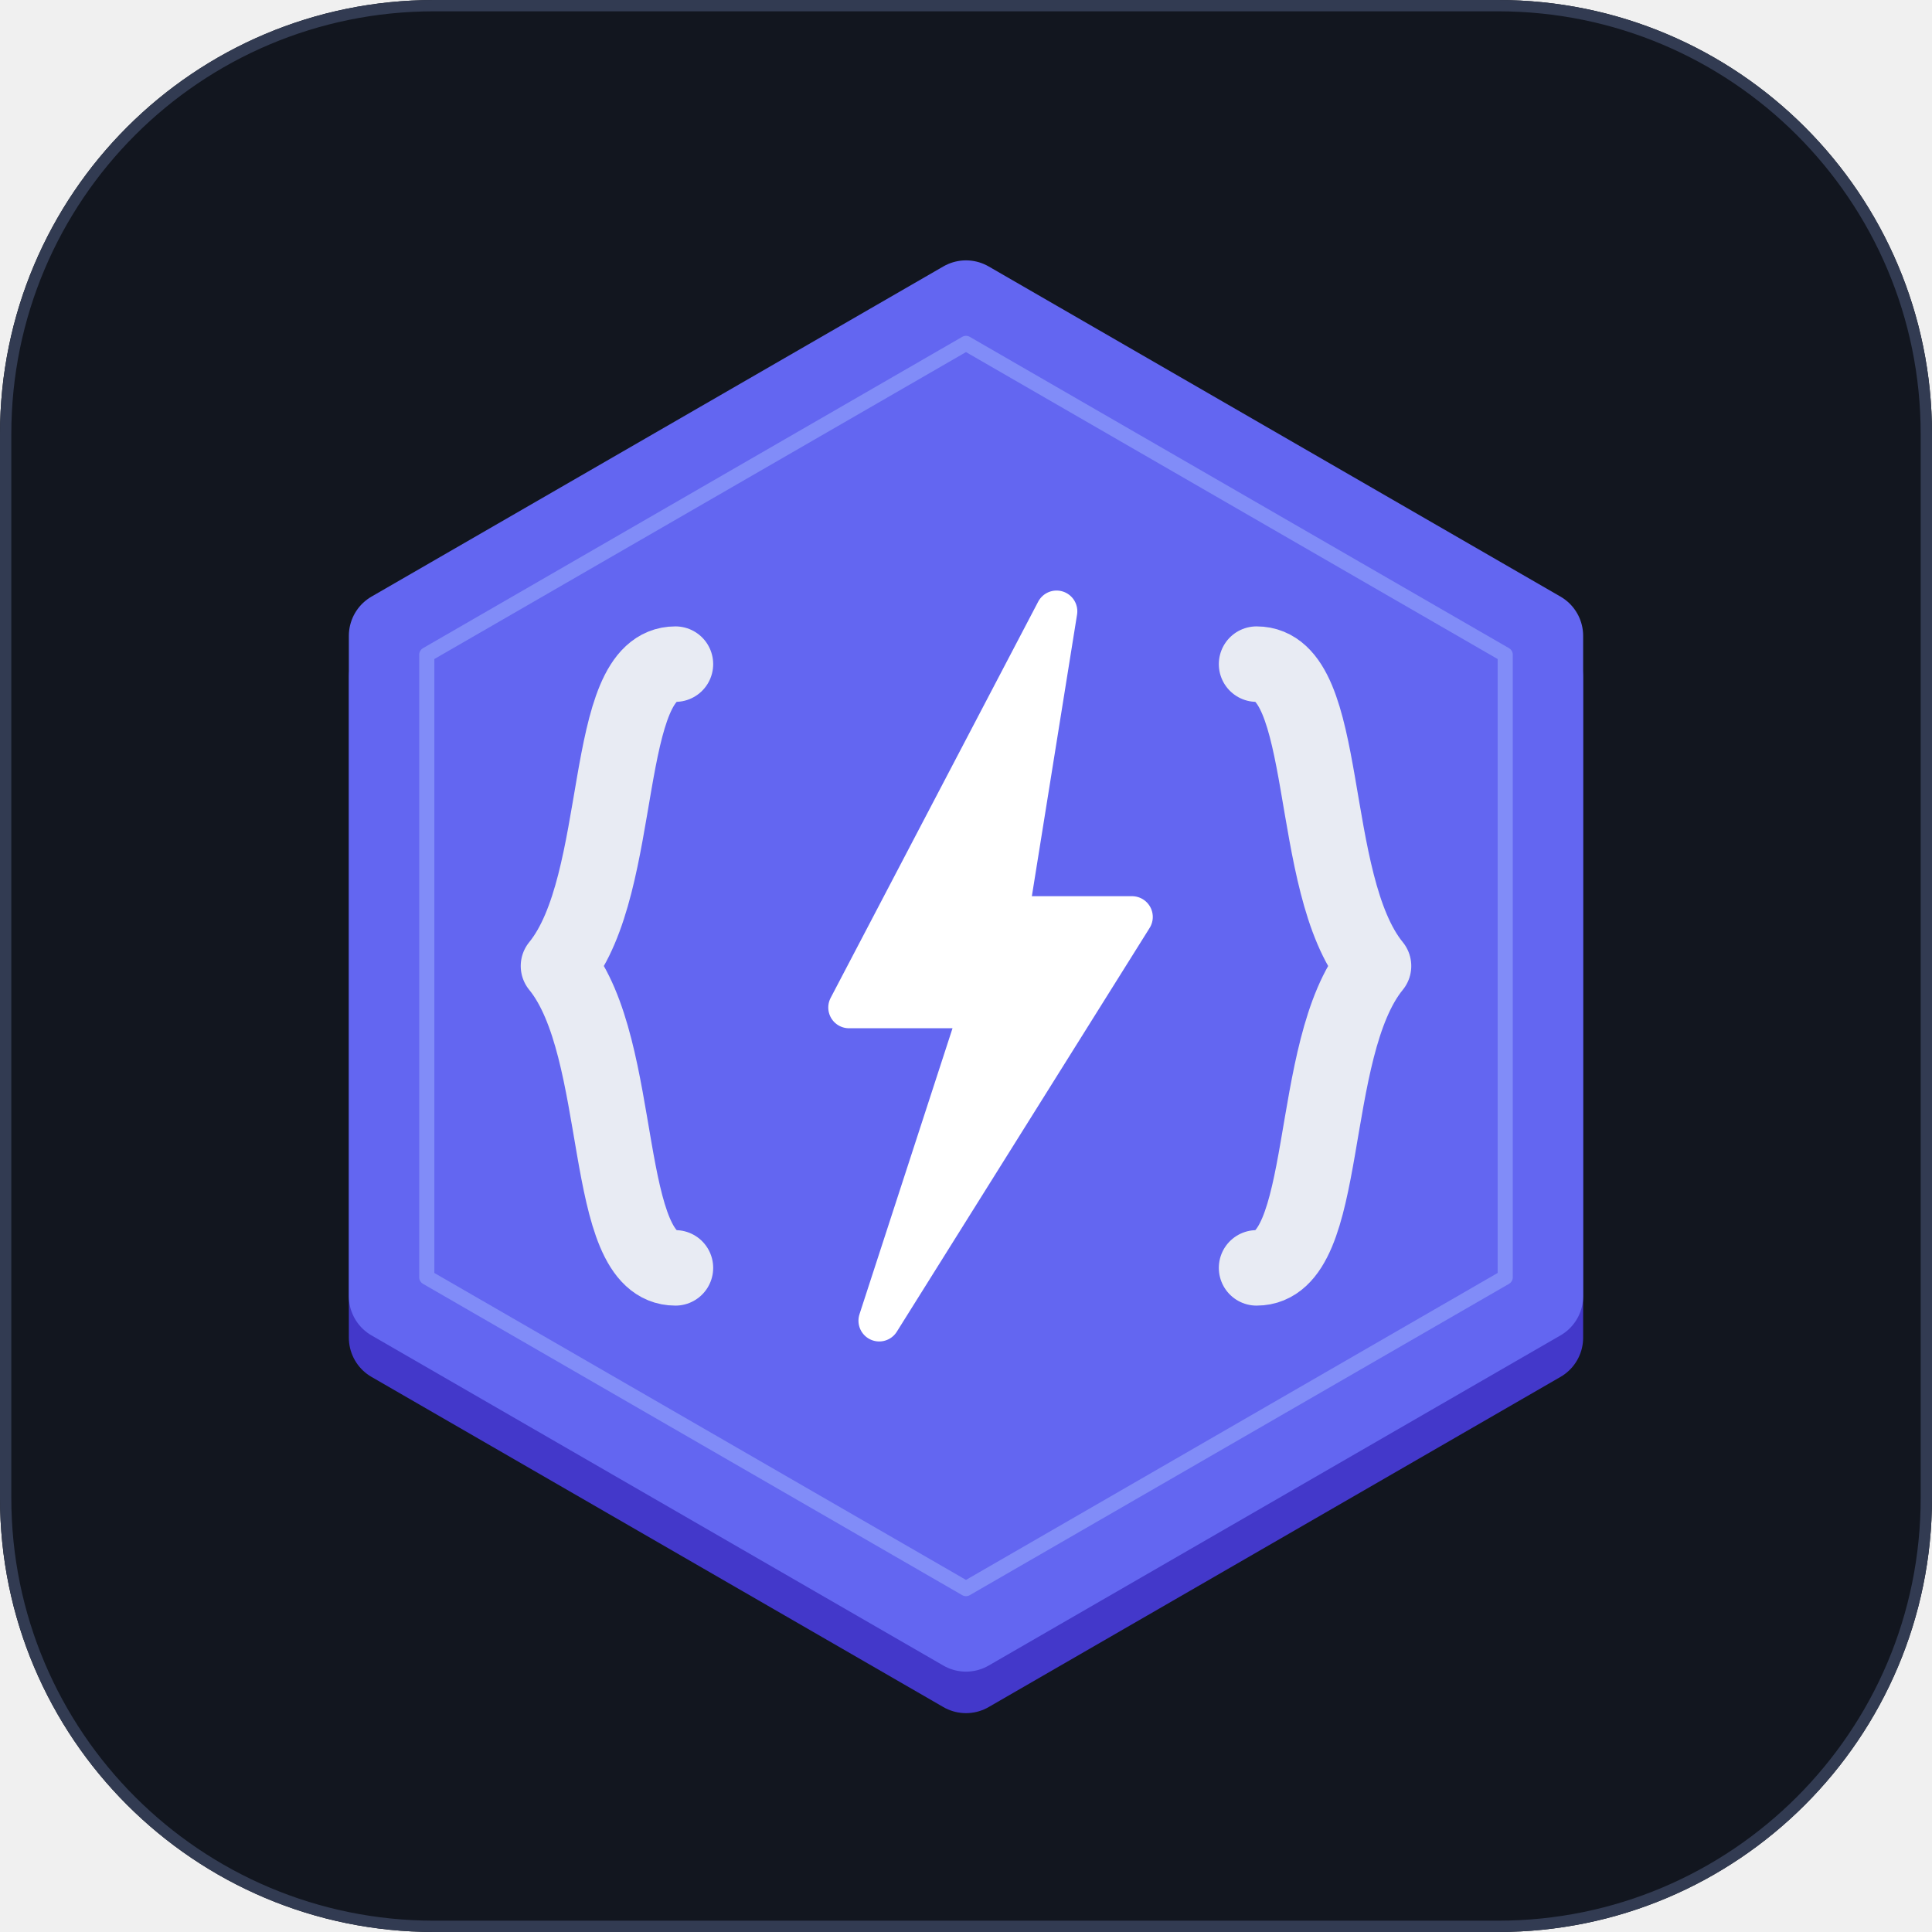
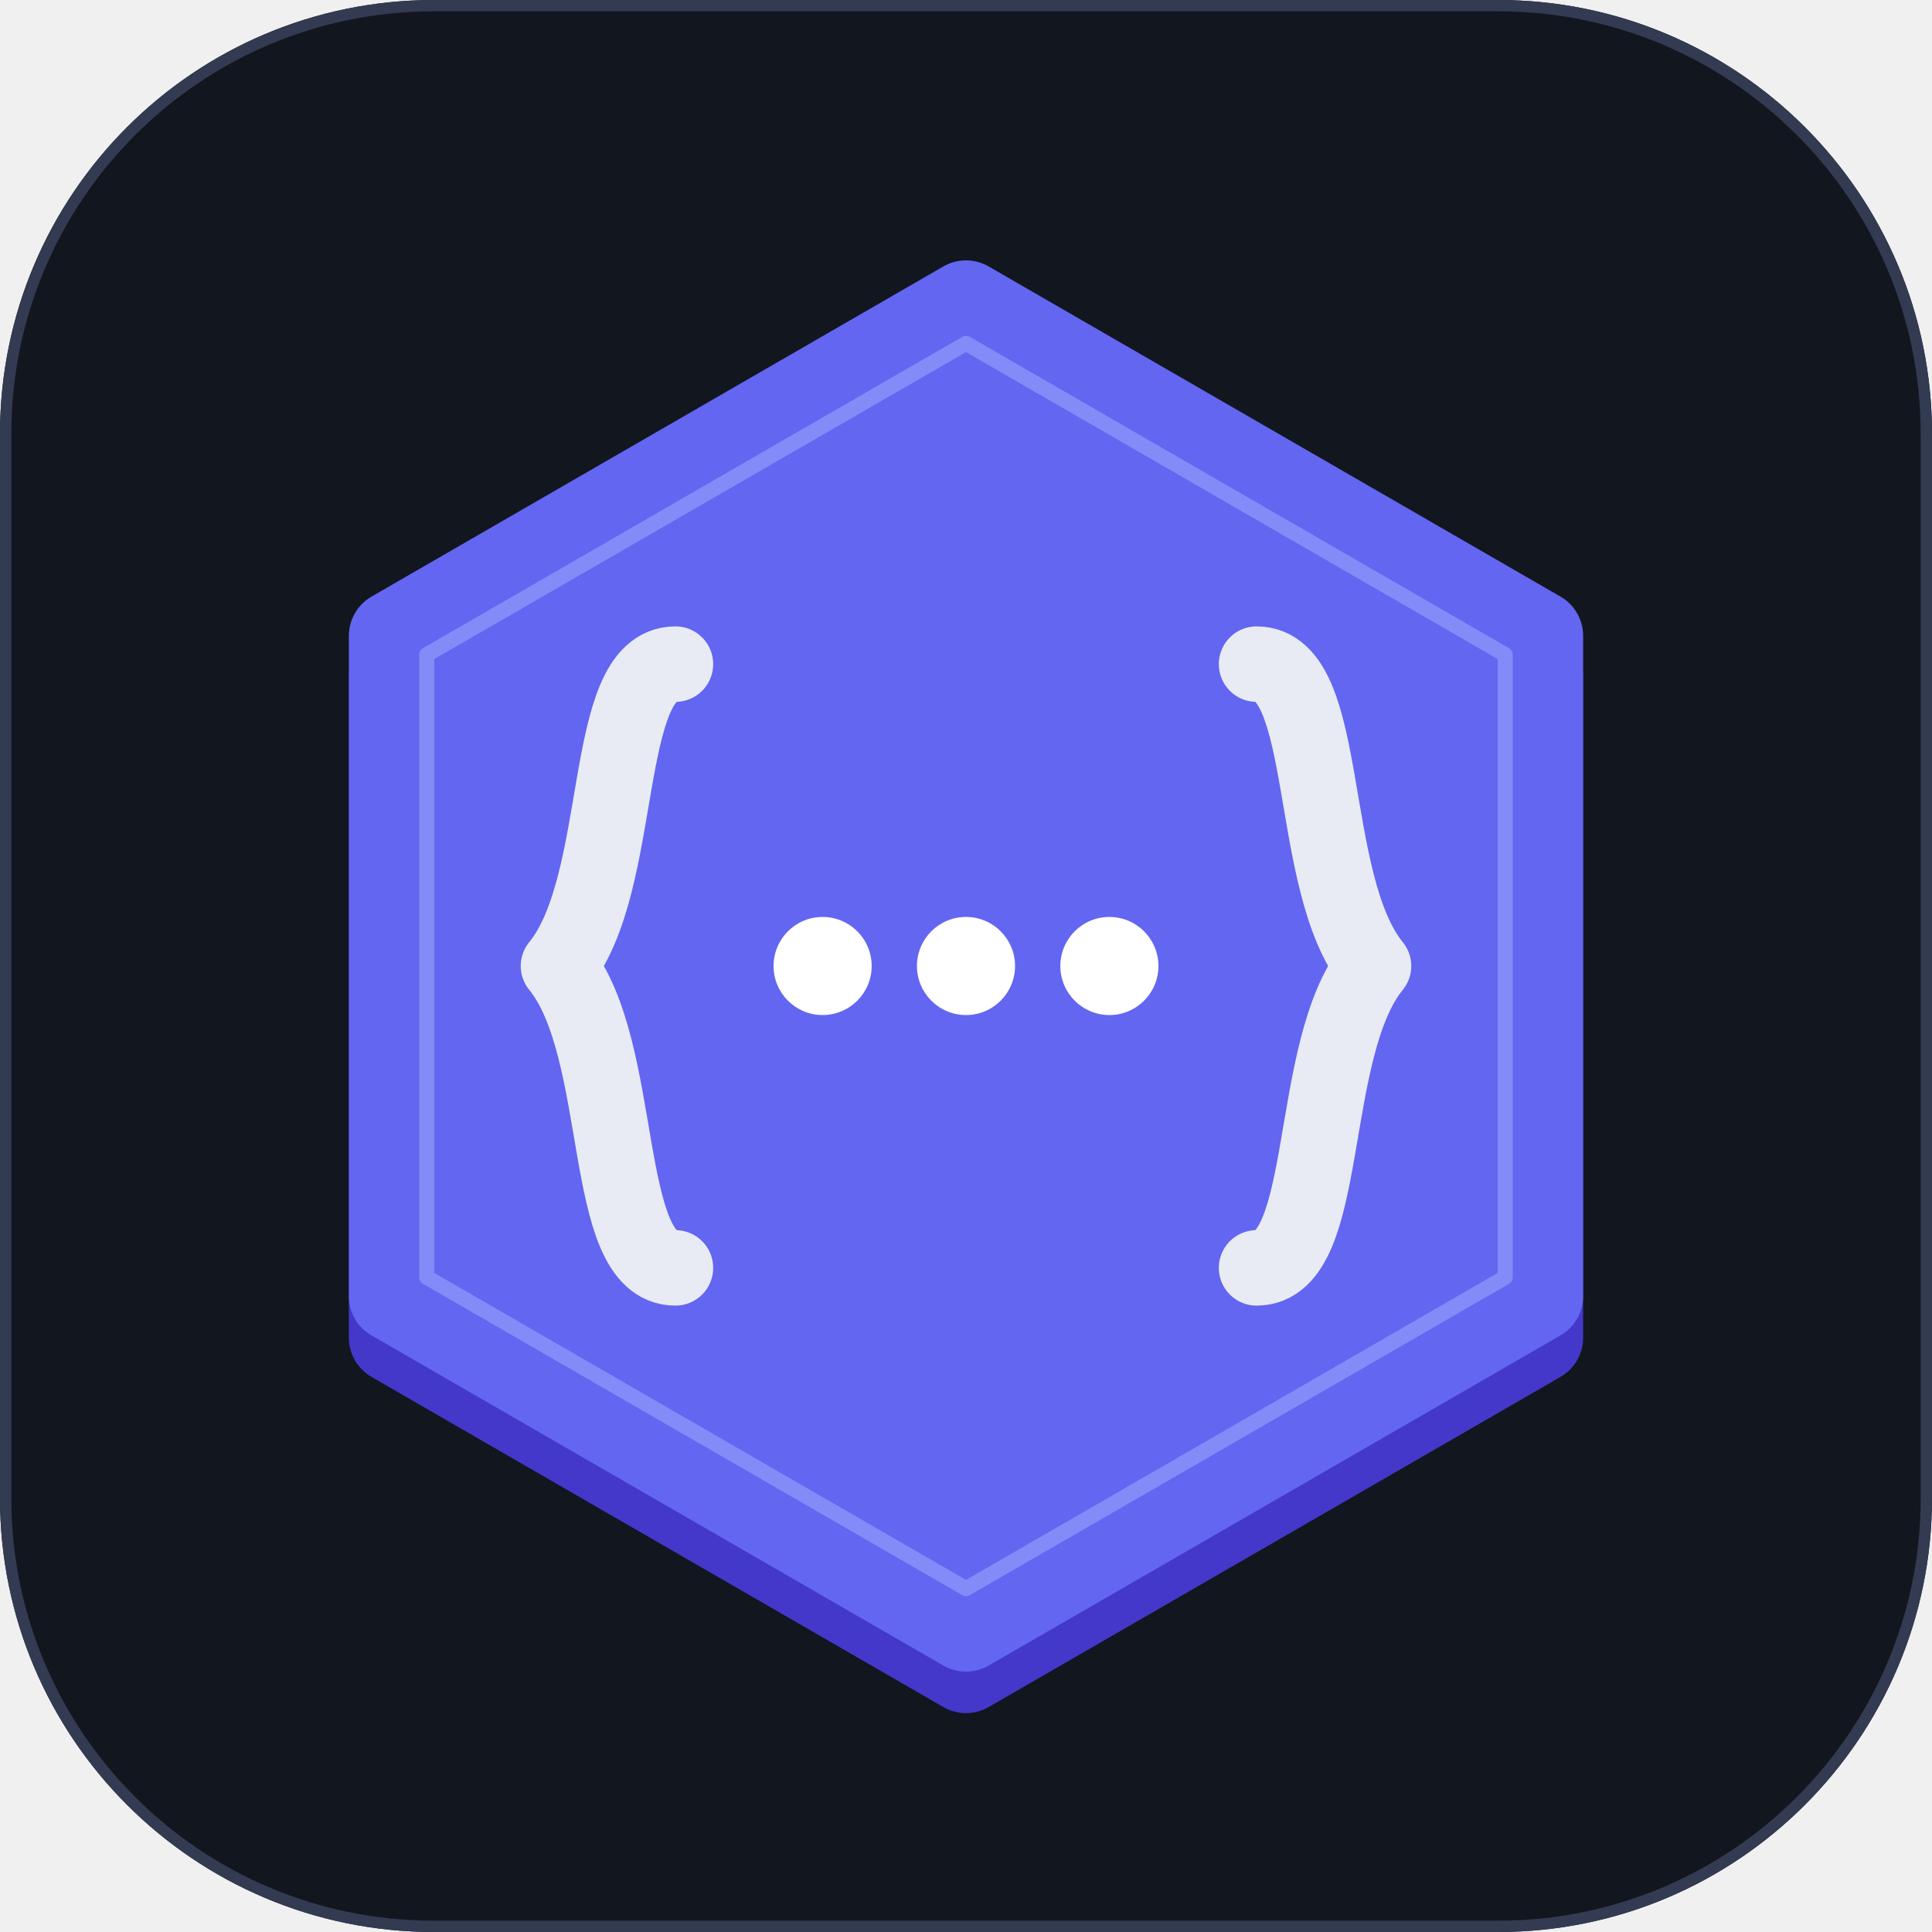
<svg xmlns="http://www.w3.org/2000/svg" viewBox="0 0 1024 1024" width="1024" height="1024">
  <rect width="1024" height="1024" rx="230" fill="#12161f" />
  <rect x="3" y="3" width="1018" height="1018" rx="227" fill="none" stroke="#323b52" stroke-width="6" />
  <polygon points="512.0,184.0 815.1,359.0 815.1,709.0 512.0,884.0 208.9,709.0 208.9,359.0" fill="#4338ca" stroke="#4338ca" stroke-width="48" stroke-linejoin="round" />
  <polygon points="512.0,162.0 815.1,337.0 815.1,687.0 512.0,862.0 208.9,687.0 208.9,337.0" fill="#6366f1" stroke="#6366f1" stroke-width="48" stroke-linejoin="round" />
  <polygon points="512.0,182.0 797.8,347.0 797.8,677.0 512.0,842.0 226.2,677.0 226.2,347.0" fill="none" stroke="#818cf8" stroke-width="8" stroke-linejoin="round" />
  <g fill="none" stroke="#e8ebf3" stroke-width="40" stroke-linecap="round" stroke-linejoin="round">
    <path d="M358 352C318 352 332 468 296 512C332 556 318 672 358 672" />
    <path d="M666 352C706 352 692 468 728 512C692 556 706 672 666 672" />
  </g>
-   <polygon points="560,324 450,534 520,534 466,700 600,486 534,486" fill="#ffffff" stroke="#ffffff" stroke-width="22" stroke-linejoin="round" />
+   <g fill="#ffffff">
+     <circle cx="436" cy="512" r="26" />
+     <circle cx="512" cy="512" r="26" />
+     <circle cx="588" cy="512" r="26" />
+   </g>
</svg>
